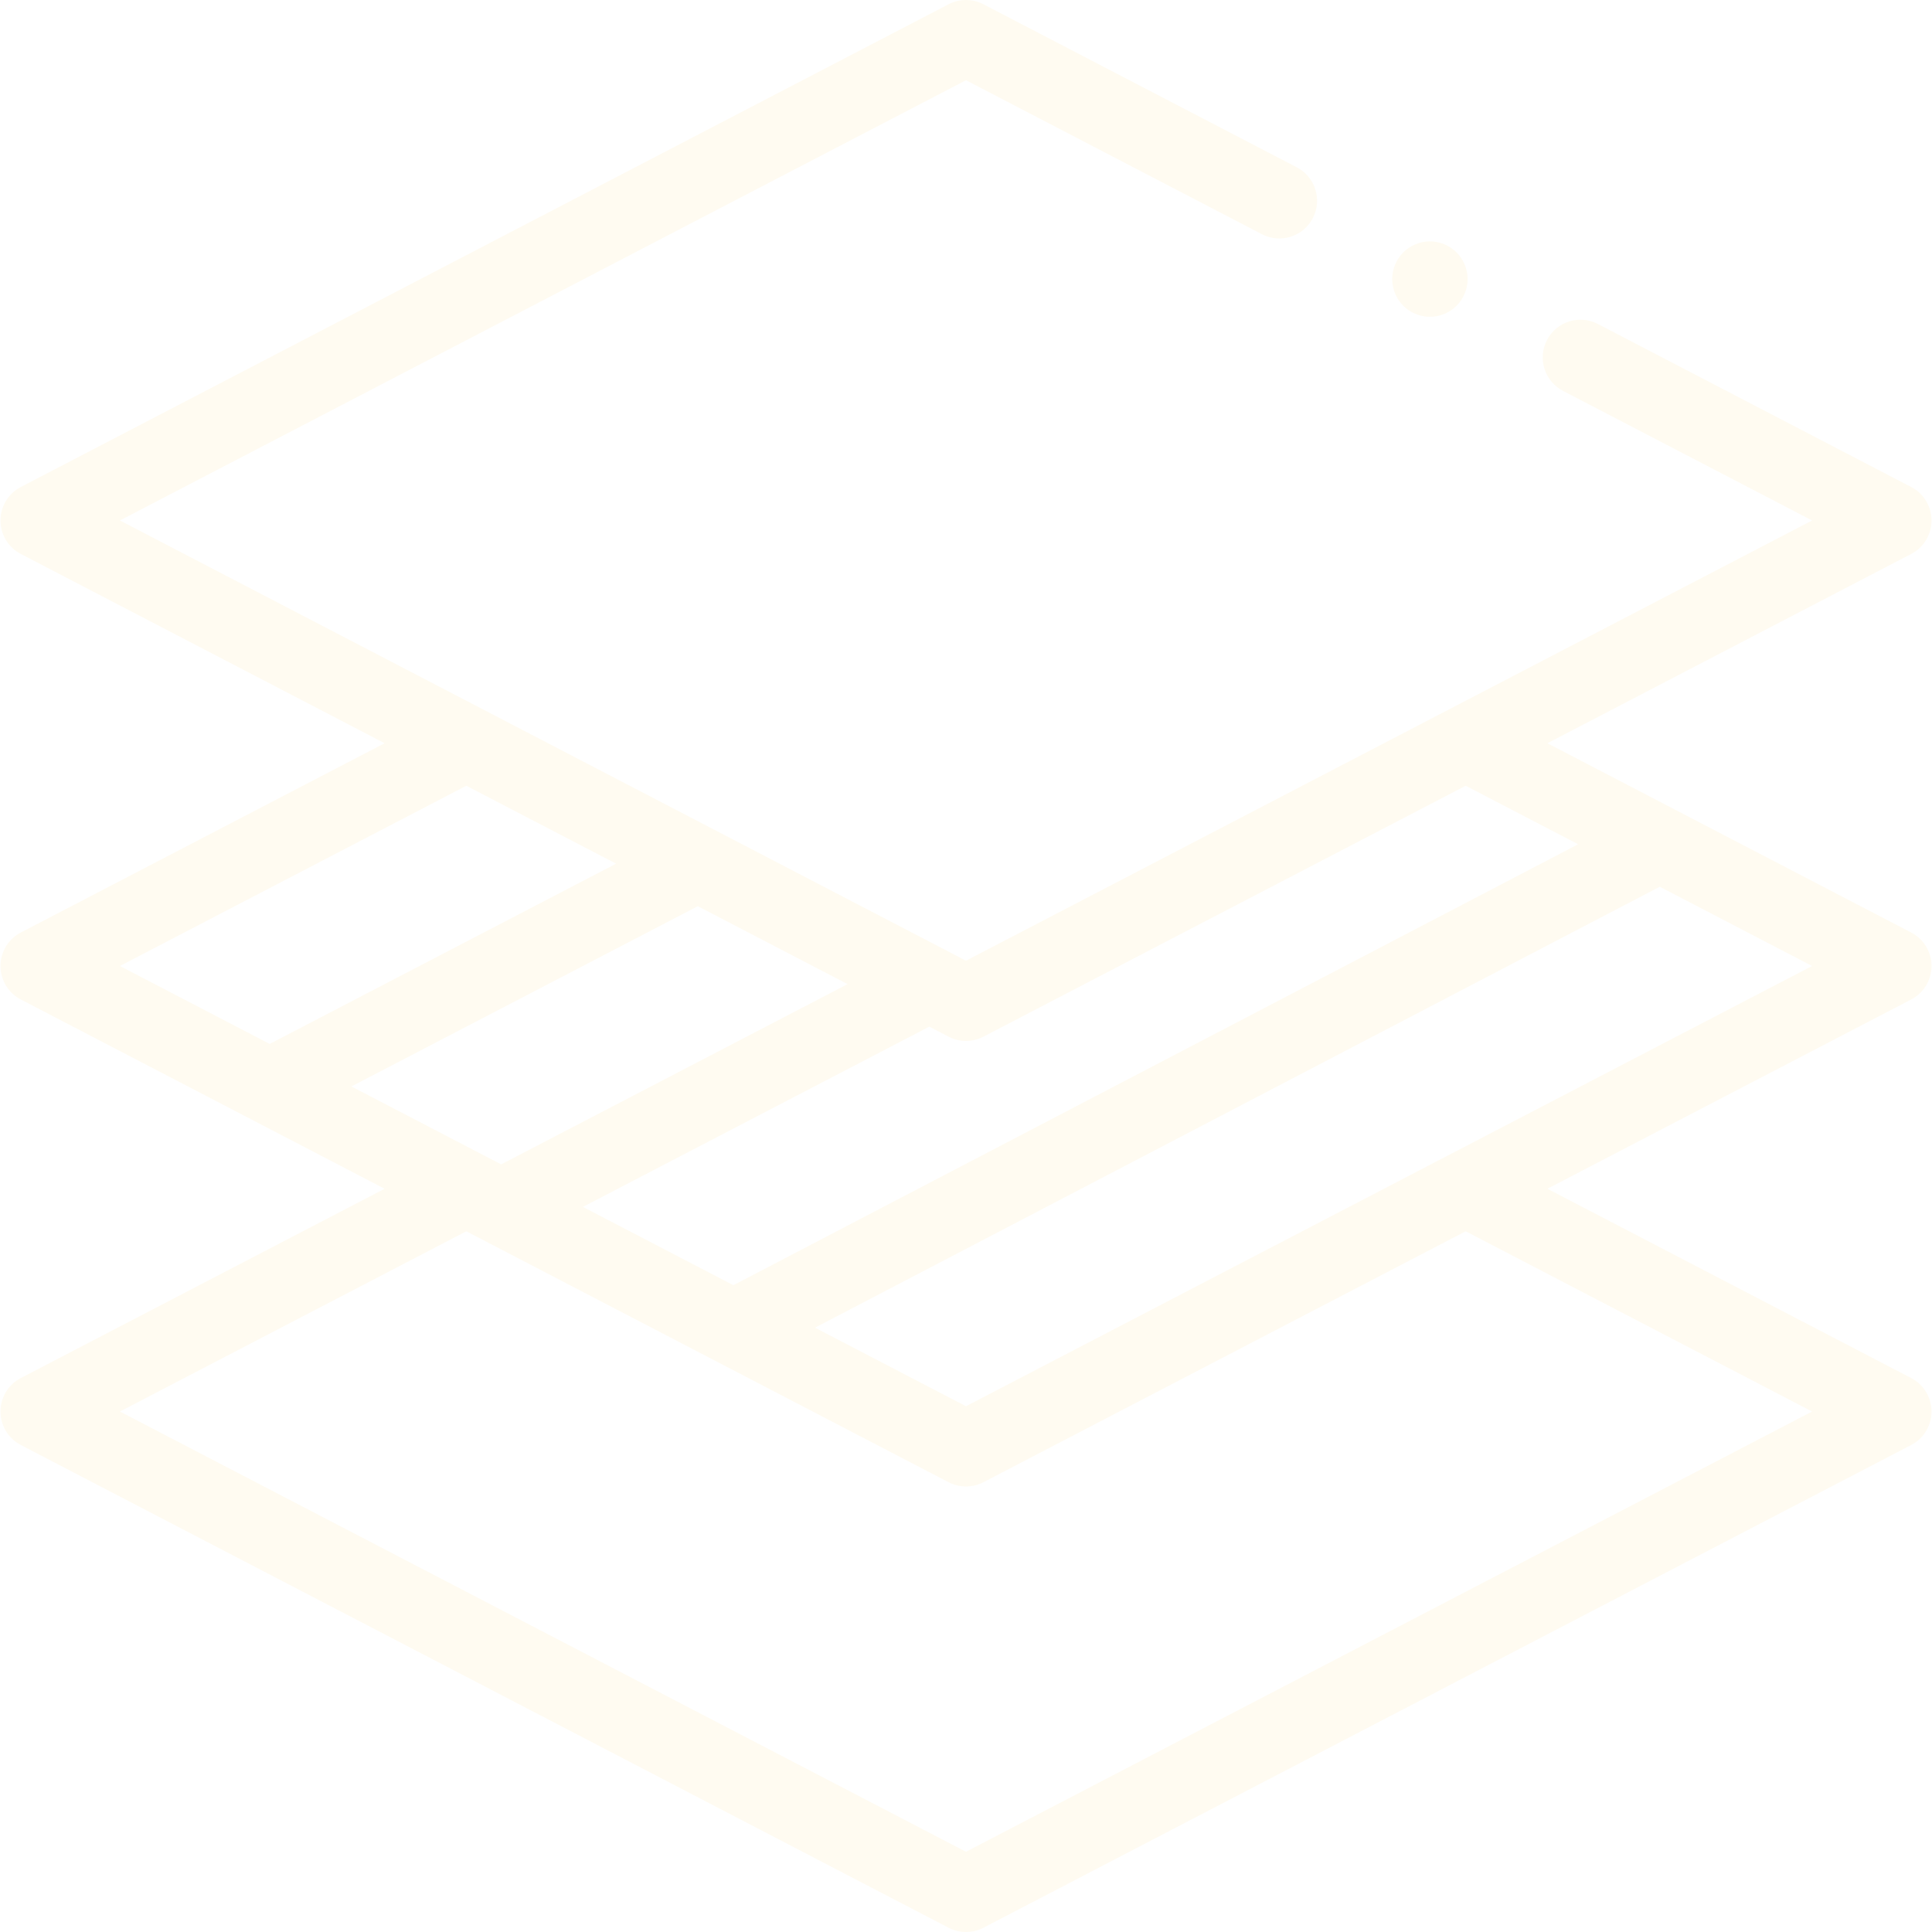
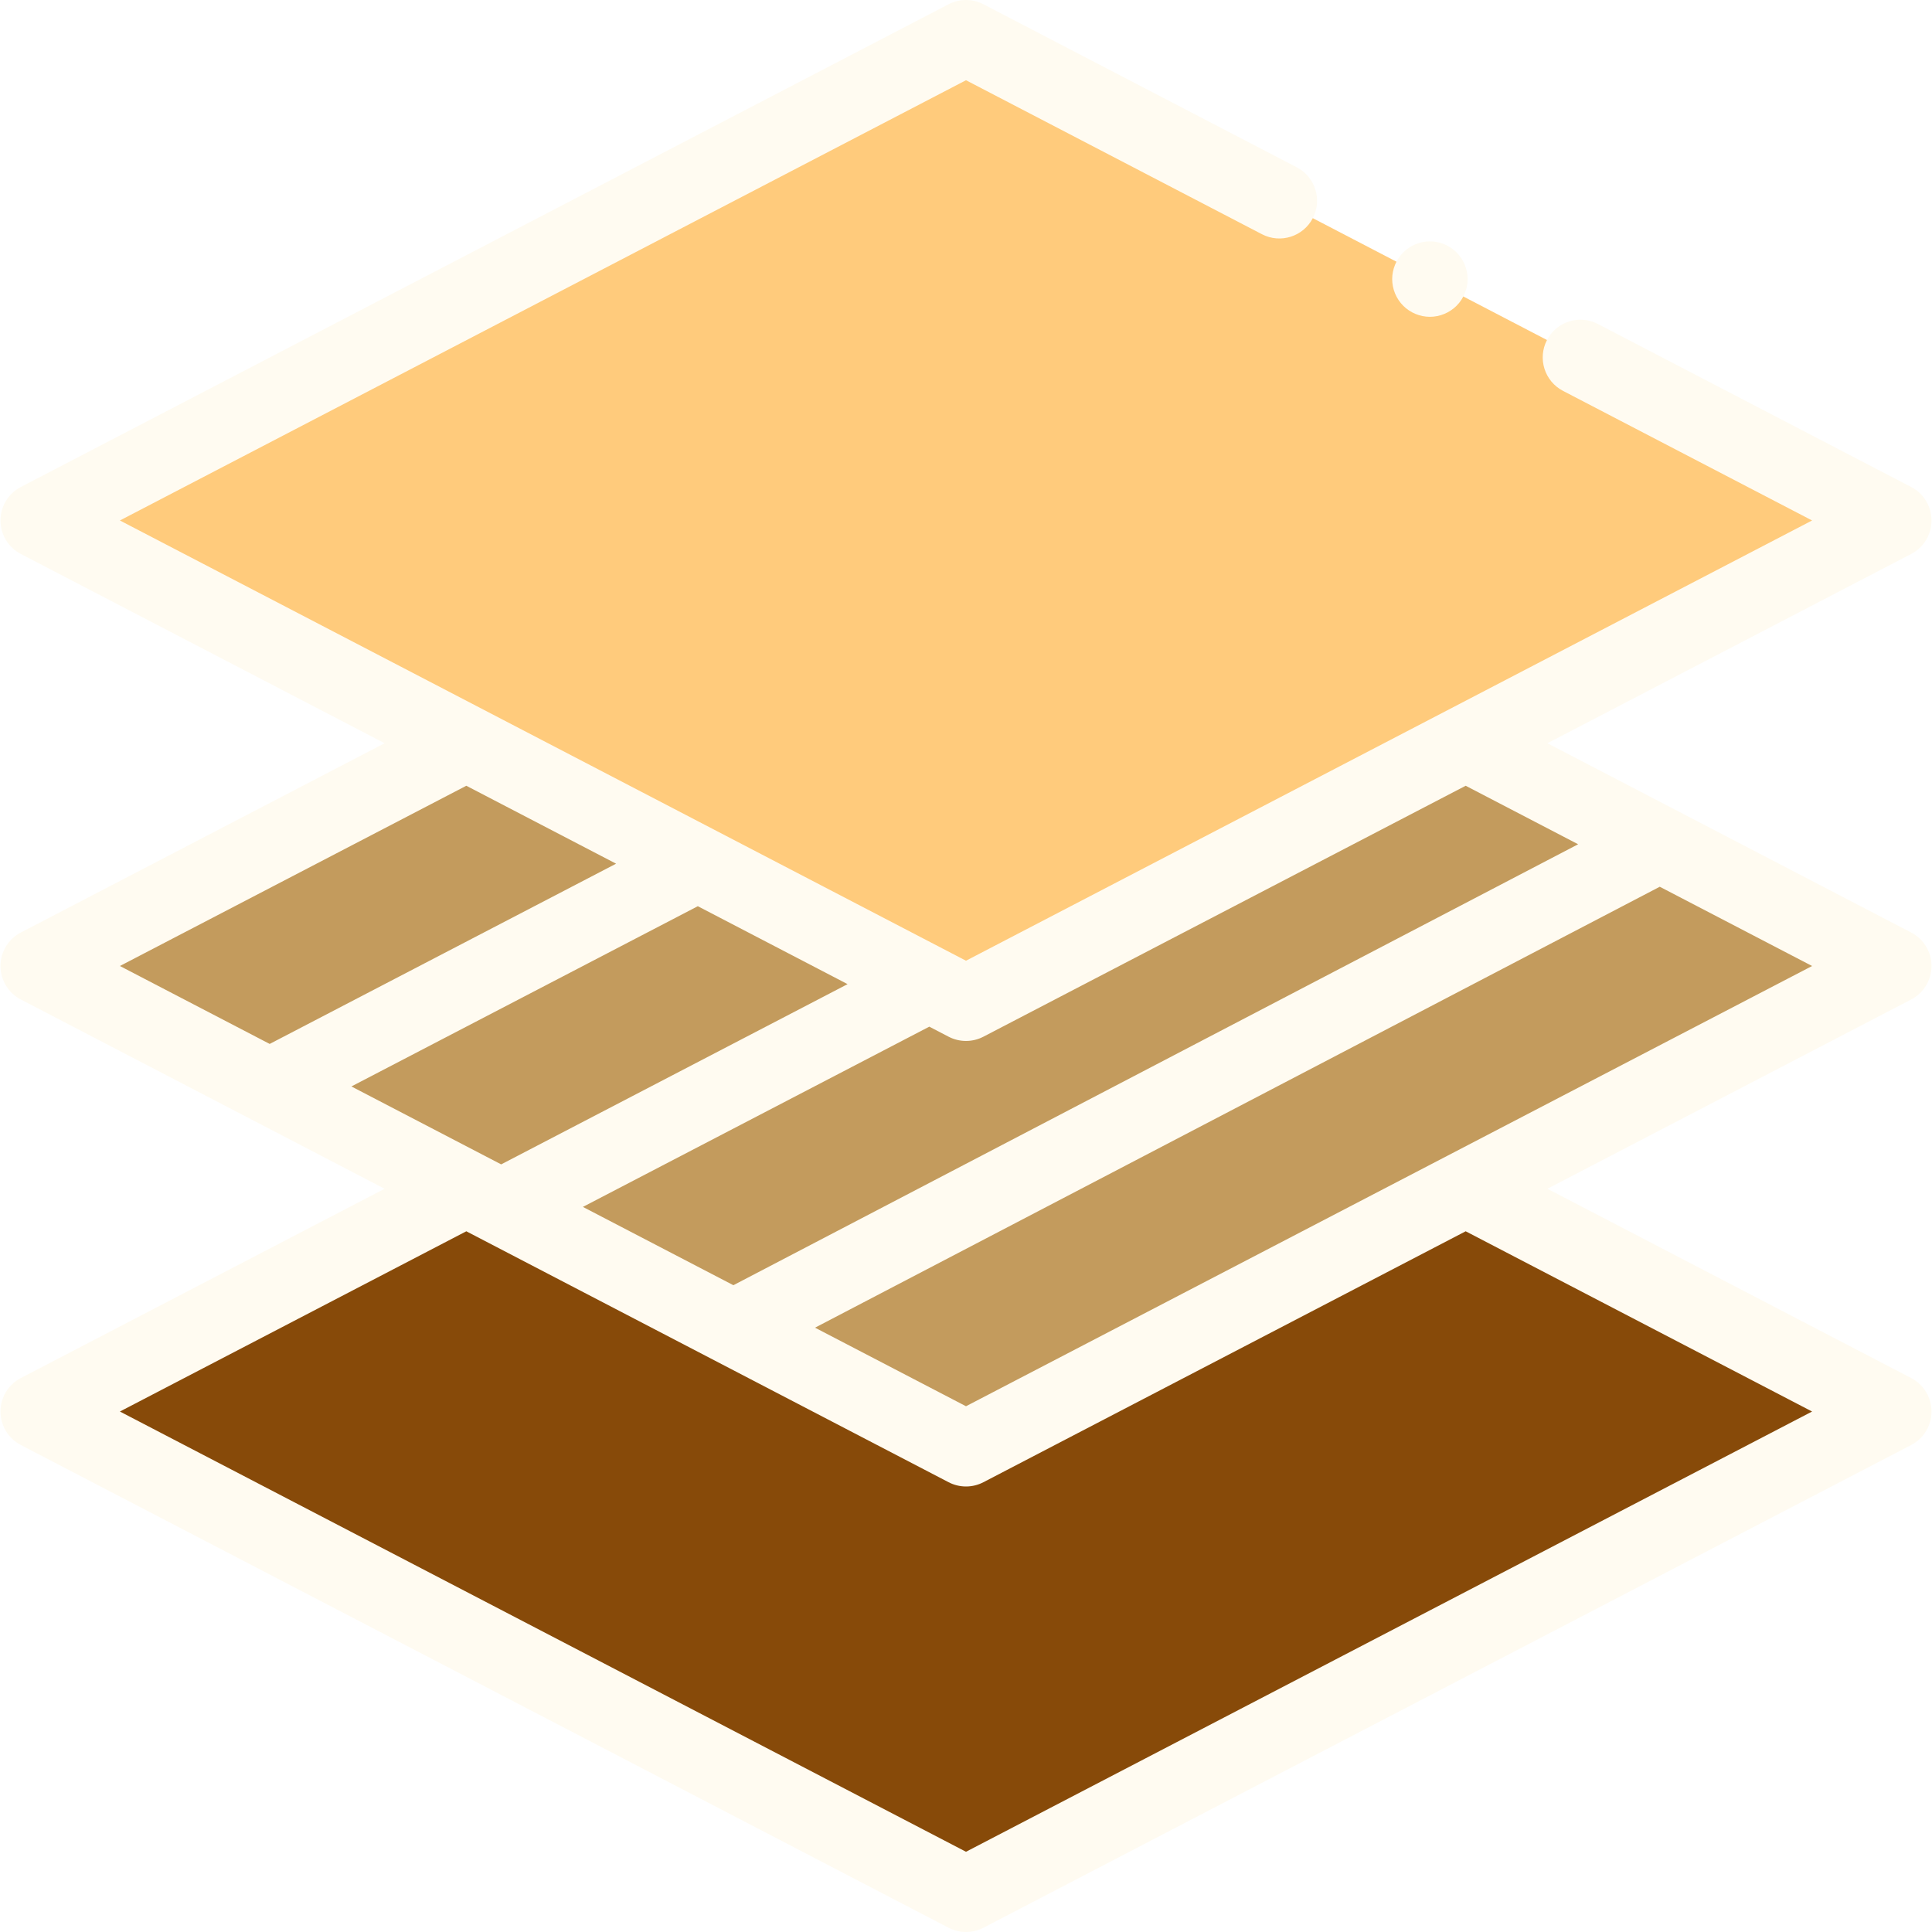
<svg xmlns="http://www.w3.org/2000/svg" version="1.1" width="512" height="512" x="0" y="0" viewBox="0 0 512.254 512.254" style="enable-background:new 0 0 512 512" xml:space="preserve" class="">
  <g>
    <g id="XMLID_1034_">
+       <path id="XMLID_2070_" d="m502.127 374.254-246 128-246-128 246-128z" fill="#874a09" data-original="#98a1b3" style="" class="" />
+       <path id="XMLID_2064_" d="m502.127 256.127-246 128-246-128 246-128z" fill="#c39b5d" data-original="#d3d7df" style="" class="" />
+       <path id="XMLID_2072_" d="m502.127 138-246 128-246-128 246-128z" fill="#ffcb7c" data-original="#ffcb7c" style="" class="" />
      <g id="XMLID_2047_">
        <path id="XMLID_2053_" d="m512.127 256.127c0-3.729-2.075-7.149-5.384-8.871l-96.463-50.192 96.463-50.192c3.309-1.722 5.384-5.142 5.384-8.871s-2.075-7.149-5.384-8.871l-83.086-43.232c-4.903-2.549-10.938-.644-13.487 4.255s-.645 10.938 4.255 13.487l66.037 34.36-224.335 116.727-224.335-116.727 224.335-116.727 78.467 40.828c4.903 2.549 10.938.643 13.487-4.255 2.549-4.899.644-10.938-4.255-13.487l-83.083-43.23c-2.895-1.505-6.338-1.505-9.232 0l-246 128c-3.309 1.721-5.384 5.141-5.384 8.871s2.075 7.149 5.384 8.871l96.463 50.192-96.463 50.193c-3.309 1.722-5.384 5.142-5.384 8.871s2.075 7.149 5.384 8.871l96.463 50.192-96.463 50.193c-3.309 1.722-5.384 5.142-5.384 8.871s2.075 7.149 5.384 8.871l246 128c1.447.752 3.031 1.129 4.616 1.129s3.169-.376 4.616-1.129l246-128c3.309-1.722 5.384-5.142 5.384-8.871s-2.075-7.149-5.384-8.871l-96.463-50.193 96.463-50.192c3.309-1.722 5.384-5.142 5.384-8.871zm-251.384 18.744 127.871-66.535 29.814 15.513-223.978 116.913-39.902-20.762 91.847-47.79 5.115 2.661c1.447.752 3.031 1.129 4.616 1.129s3.17-.377 4.617-1.129zm-36.013-13.935-91.848 47.79-39.712-20.663 91.848-47.79zm-101.09-52.6 39.712 20.664-91.848 47.79-39.713-20.664zm356.822 165.918-224.335 116.727-224.335-116.727 91.848-47.79 127.871 66.535c1.447.752 3.031 1.129 4.616 1.129s3.169-.376 4.616-1.129l127.871-66.535zm-224.335-1.4-40.033-20.83 223.979-116.912 40.389 21.015z" fill="#fffbf1" data-original="#000000" style="" class="" />
        <path id="XMLID_2078_" d="m379.127 84c2.63 0 5.21-1.07 7.069-2.93 1.86-1.86 2.931-4.44 2.931-7.07s-1.07-5.21-2.931-7.07c-1.859-1.86-4.439-2.93-7.069-2.93s-5.21 1.07-7.07 2.93-2.93 4.44-2.93 7.07 1.069 5.21 2.93 7.07 4.44 2.93 7.07 2.93z" fill="#fffbf1" data-original="#000000" style="" class="" />
      </g>
    </g>
  </g>
</svg>
